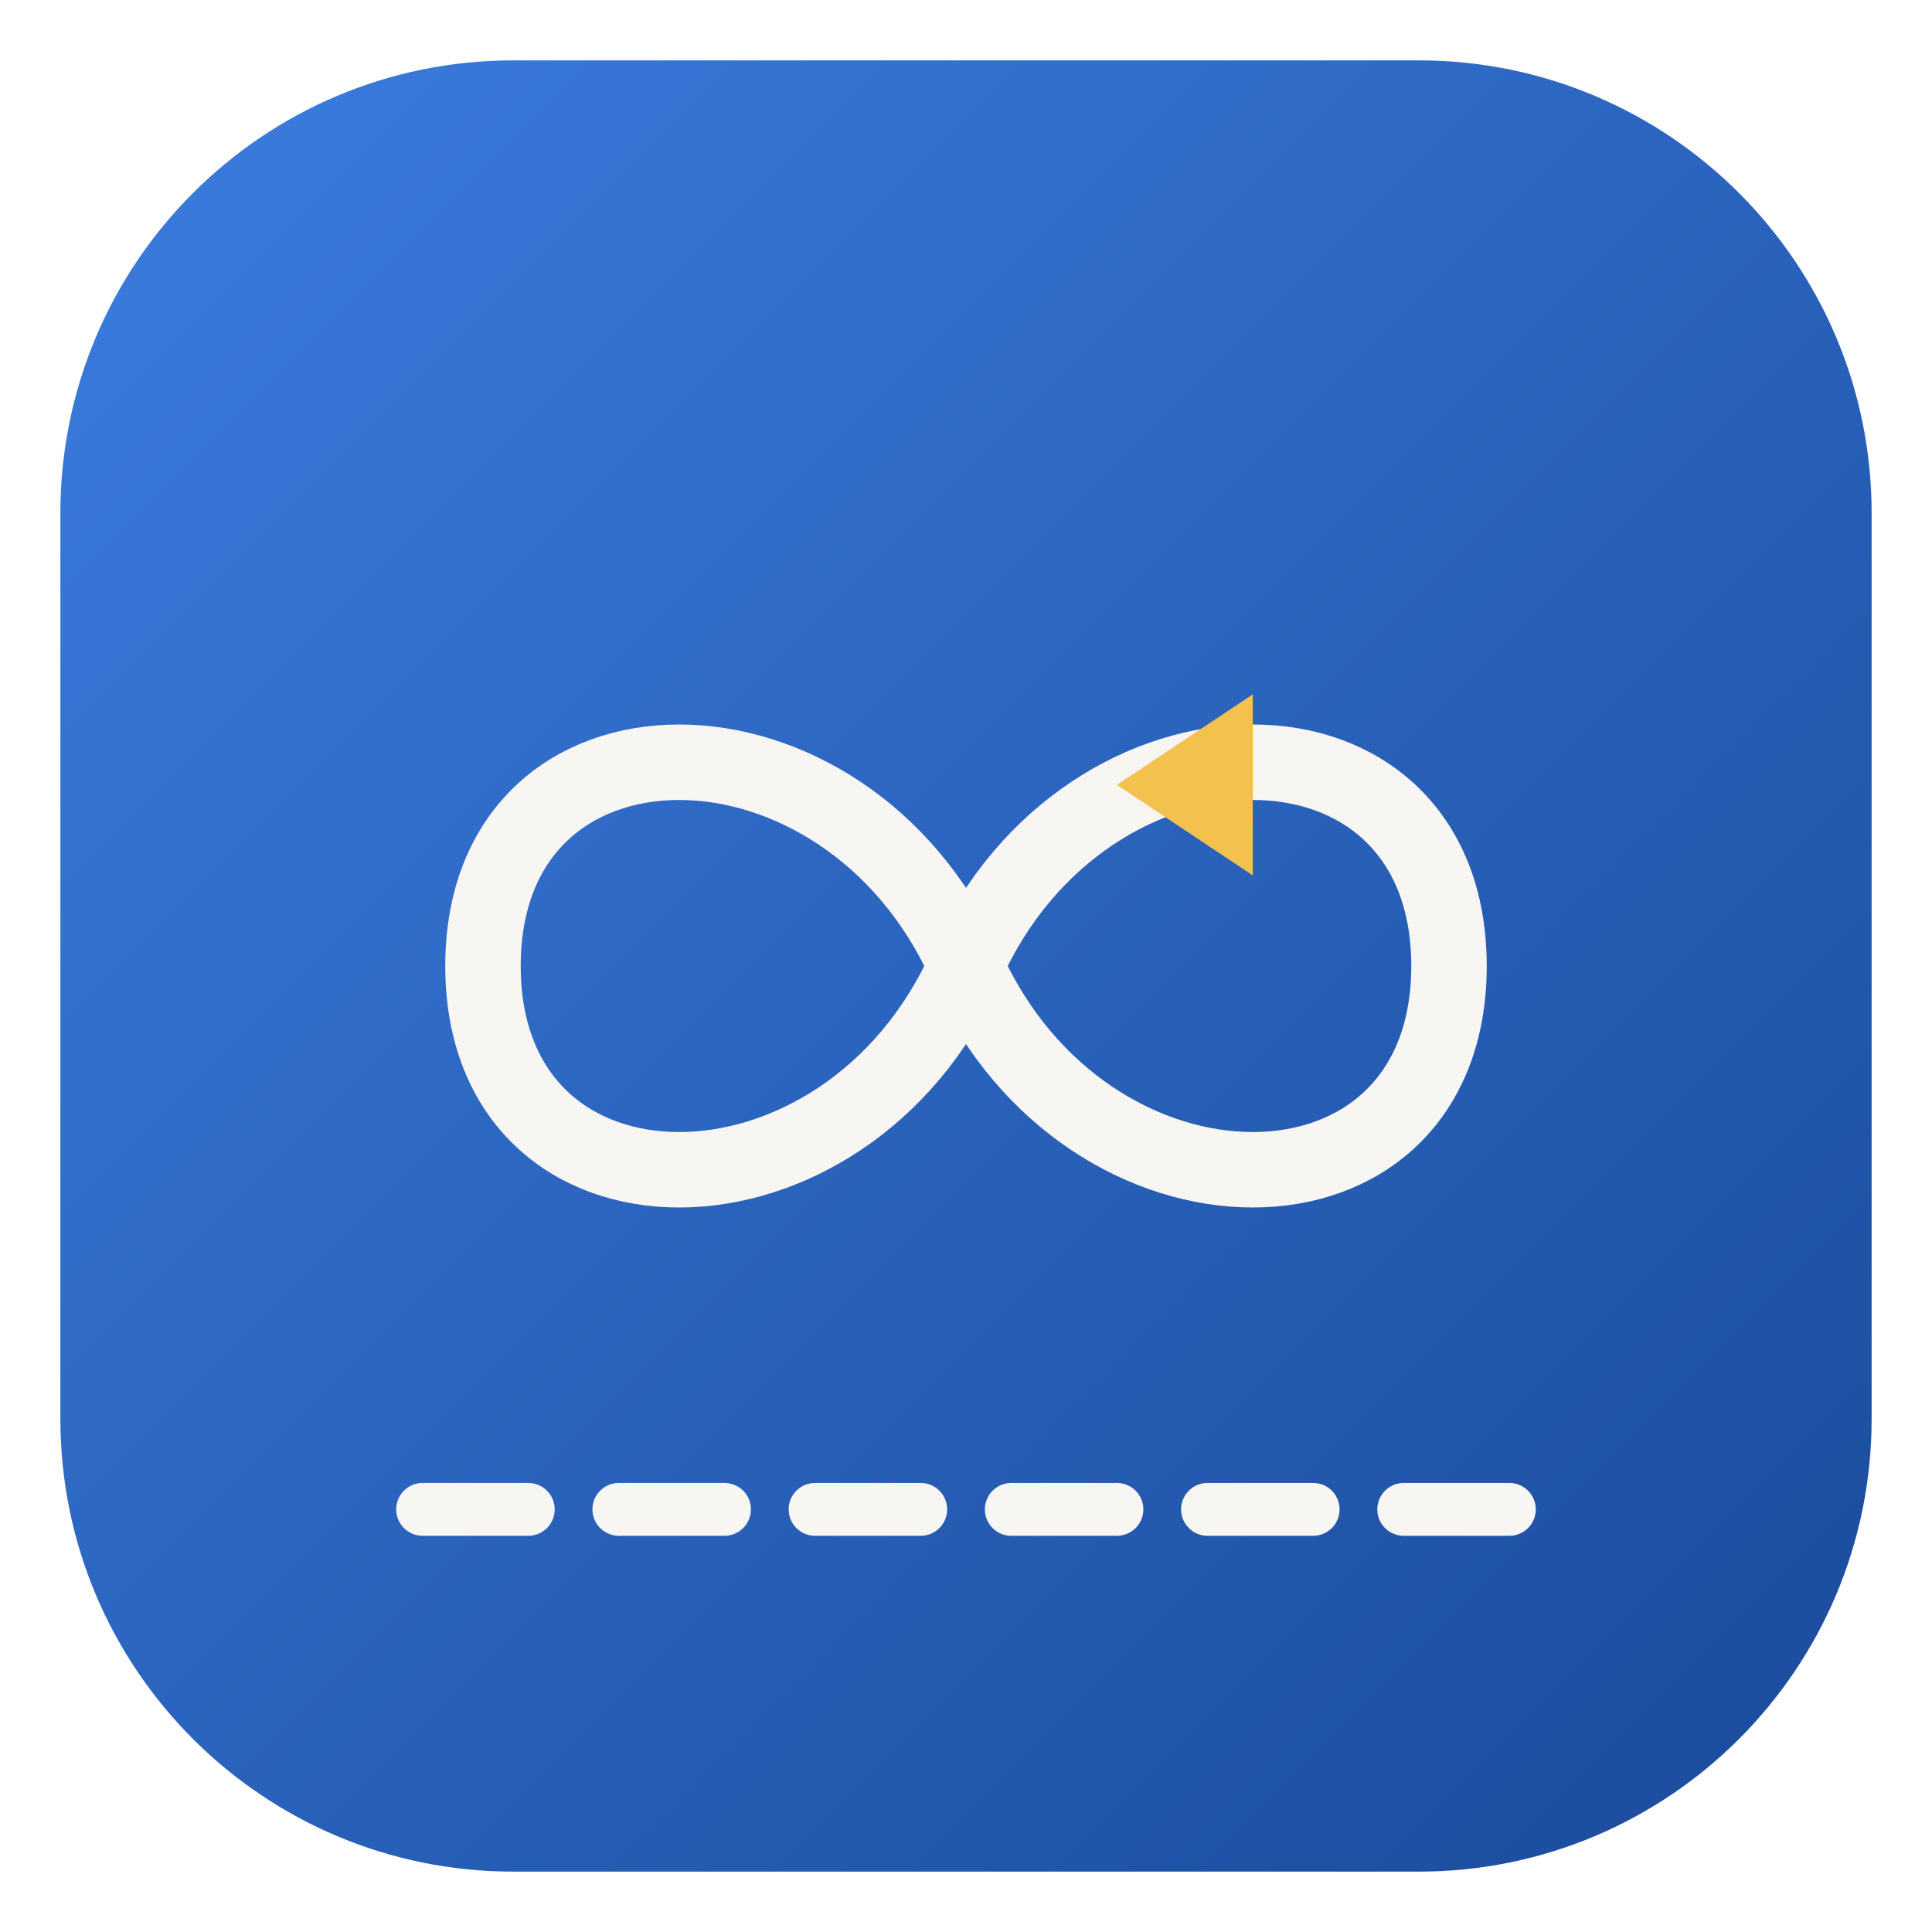
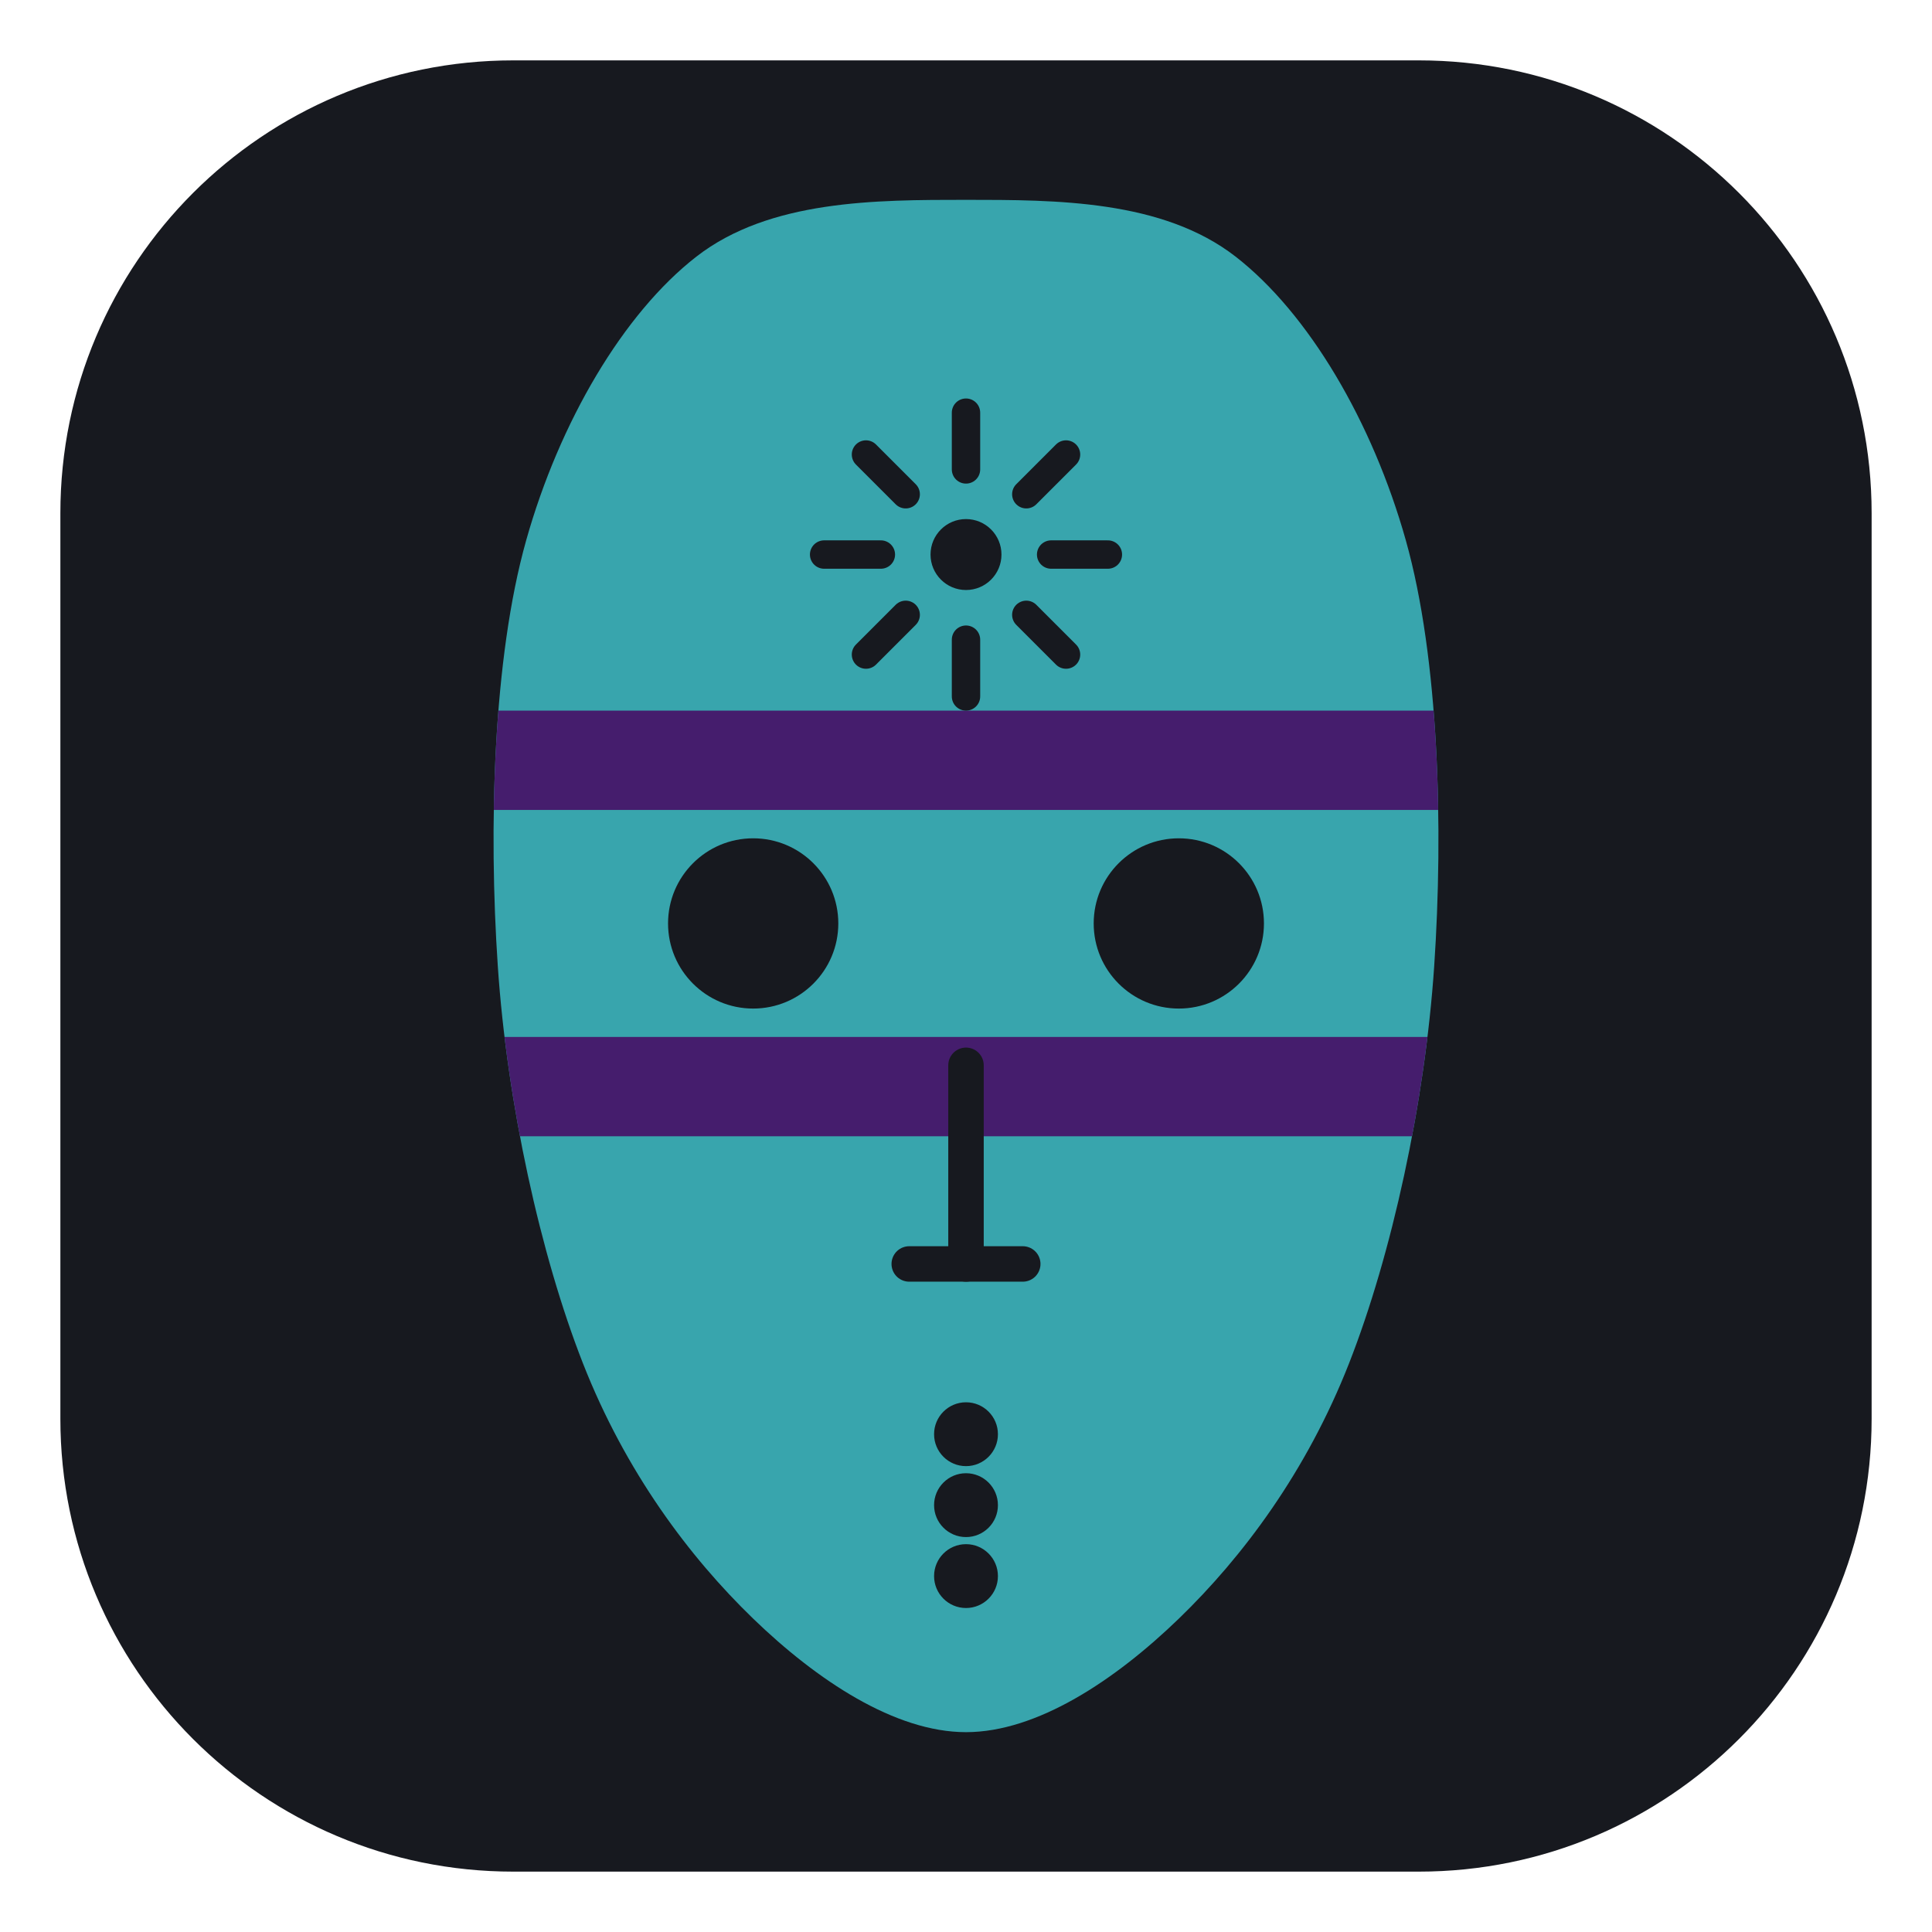
- <svg xmlns="http://www.w3.org/2000/svg" viewBox="0 0 256 256" width="256" height="256" role="img" aria-label="devops emblem">
-   <defs>
-     <linearGradient id="g-devops" x1="0" y1="0" x2="1" y2="1">
-       <stop offset="0" stop-color="#3B7DE0" />
-       <stop offset="1" stop-color="#1A4A9A" />
-     </linearGradient>
-   </defs>
-   <rect x="8" y="8" width="240" height="240" rx="60" fill="url(#g-devops)" />
-   <g fill="none" stroke="#F7F6F2" stroke-width="10" stroke-linecap="round" stroke-linejoin="round">
-     <path d="M64 128 C64 92 112 92 128 128 C144 164 192 164 192 128 C192 92 144 92 128 128 C112 164 64 164 64 128 Z" fill="none" />
-     <polygon points="148,104 166,92 166,116" fill="#F2C14E" stroke="none" />
-     <line x1="56" y1="200" x2="200" y2="200" stroke-dasharray="14 12" stroke-width="7" />
+ <svg xmlns="http://www.w3.org/2000/svg" viewBox="0 0 256 256" width="256" height="256" role="img" aria-label="devops emblem (v6)">
+   <rect x="8" y="8" width="240" height="240" rx="60" fill="#17191F" />
+   <g transform="translate(128 128) scale(0.94) translate(-128 -128)">
+     <defs>
+       <clipPath id="c6-devops">
+         <path d="M128.0 20.0 C140.7 20.0 155.7 20.0 166.0 28.0 C176.3 36.0 185.3 51.3 190.0 68.0 C194.7 84.7 195.3 108.7 194.0 128.0 C192.7 147.3 188.0 168.7 182.0 184.0 C176.0 199.3 167.0 211.3 158.0 220.0 C149.0 228.7 138.0 236.0 128.0 236.0 C118.0 236.0 107.0 228.7 98.0 220.0 C89.0 211.3 80.0 199.3 74.0 184.0 C68.0 168.7 63.3 147.3 62.0 128.0 C60.7 108.7 61.3 84.7 66.0 68.0 C70.7 51.3 79.7 36.0 90.0 28.0 C100.3 20.0 115.3 20.0 128.0 20.0 Z" />
+       </clipPath>
+     </defs>
+     <path d="M128.0 20.0 C140.7 20.0 155.7 20.0 166.0 28.0 C176.3 36.0 185.3 51.3 190.0 68.0 C194.7 84.7 195.3 108.7 194.0 128.0 C192.7 147.3 188.0 168.7 182.0 184.0 C176.0 199.3 167.0 211.3 158.0 220.0 C149.0 228.7 138.0 236.0 128.0 236.0 C118.0 236.0 107.0 228.7 98.0 220.0 C89.0 211.3 80.0 199.3 74.0 184.0 C68.0 168.7 63.3 147.3 62.0 128.0 C60.7 108.7 61.3 84.7 66.0 68.0 C70.7 51.3 79.7 36.0 90.0 28.0 C100.3 20.0 115.3 20.0 128.0 20.0 Z" fill="#38A5AD" />
+     <g clip-path="url(#c6-devops)" fill="#451D6D">
+       <rect x="0" y="92" width="256" height="14" />
+       <rect x="0" y="138" width="256" height="14" />
+     </g>
+     <circle cx="98" cy="122" r="12.0" fill="#17191F" />
+     <circle cx="158" cy="122" r="12.0" fill="#17191F" />
+     <line x1="128" y1="142" x2="128" y2="170" fill="none" stroke="#17191F" stroke-width="5" stroke-linecap="round" stroke-linejoin="round" />
+     <line x1="120" y1="170" x2="136" y2="170" fill="none" stroke="#17191F" stroke-width="5" stroke-linecap="round" stroke-linejoin="round" />
+     <line x1="140.0" y1="70.0" x2="148.0" y2="70.0" fill="none" stroke="#17191F" stroke-width="4" stroke-linecap="round" stroke-linejoin="round" />
+     <line x1="136.5" y1="78.5" x2="142.1" y2="84.1" fill="none" stroke="#17191F" stroke-width="4" stroke-linecap="round" stroke-linejoin="round" />
+     <line x1="128.0" y1="82.0" x2="128.0" y2="90.0" fill="none" stroke="#17191F" stroke-width="4" stroke-linecap="round" stroke-linejoin="round" />
+     <line x1="119.5" y1="78.5" x2="113.9" y2="84.1" fill="none" stroke="#17191F" stroke-width="4" stroke-linecap="round" stroke-linejoin="round" />
+     <line x1="116.0" y1="70.0" x2="108.0" y2="70.0" fill="none" stroke="#17191F" stroke-width="4" stroke-linecap="round" stroke-linejoin="round" />
+     <line x1="119.5" y1="61.5" x2="113.9" y2="55.9" fill="none" stroke="#17191F" stroke-width="4" stroke-linecap="round" stroke-linejoin="round" />
+     <line x1="128.0" y1="58.0" x2="128.0" y2="50.0" fill="none" stroke="#17191F" stroke-width="4" stroke-linecap="round" stroke-linejoin="round" />
+     <line x1="136.5" y1="61.5" x2="142.1" y2="55.9" fill="none" stroke="#17191F" stroke-width="4" stroke-linecap="round" stroke-linejoin="round" />
+     <circle cx="128" cy="70" r="5" fill="#17191F" />
+     <circle cx="128" cy="194" r="4.5" fill="#17191F" />
+     <circle cx="128" cy="204" r="4.5" fill="#17191F" />
+     <circle cx="128" cy="214" r="4.5" fill="#17191F" />
  </g>
</svg>
